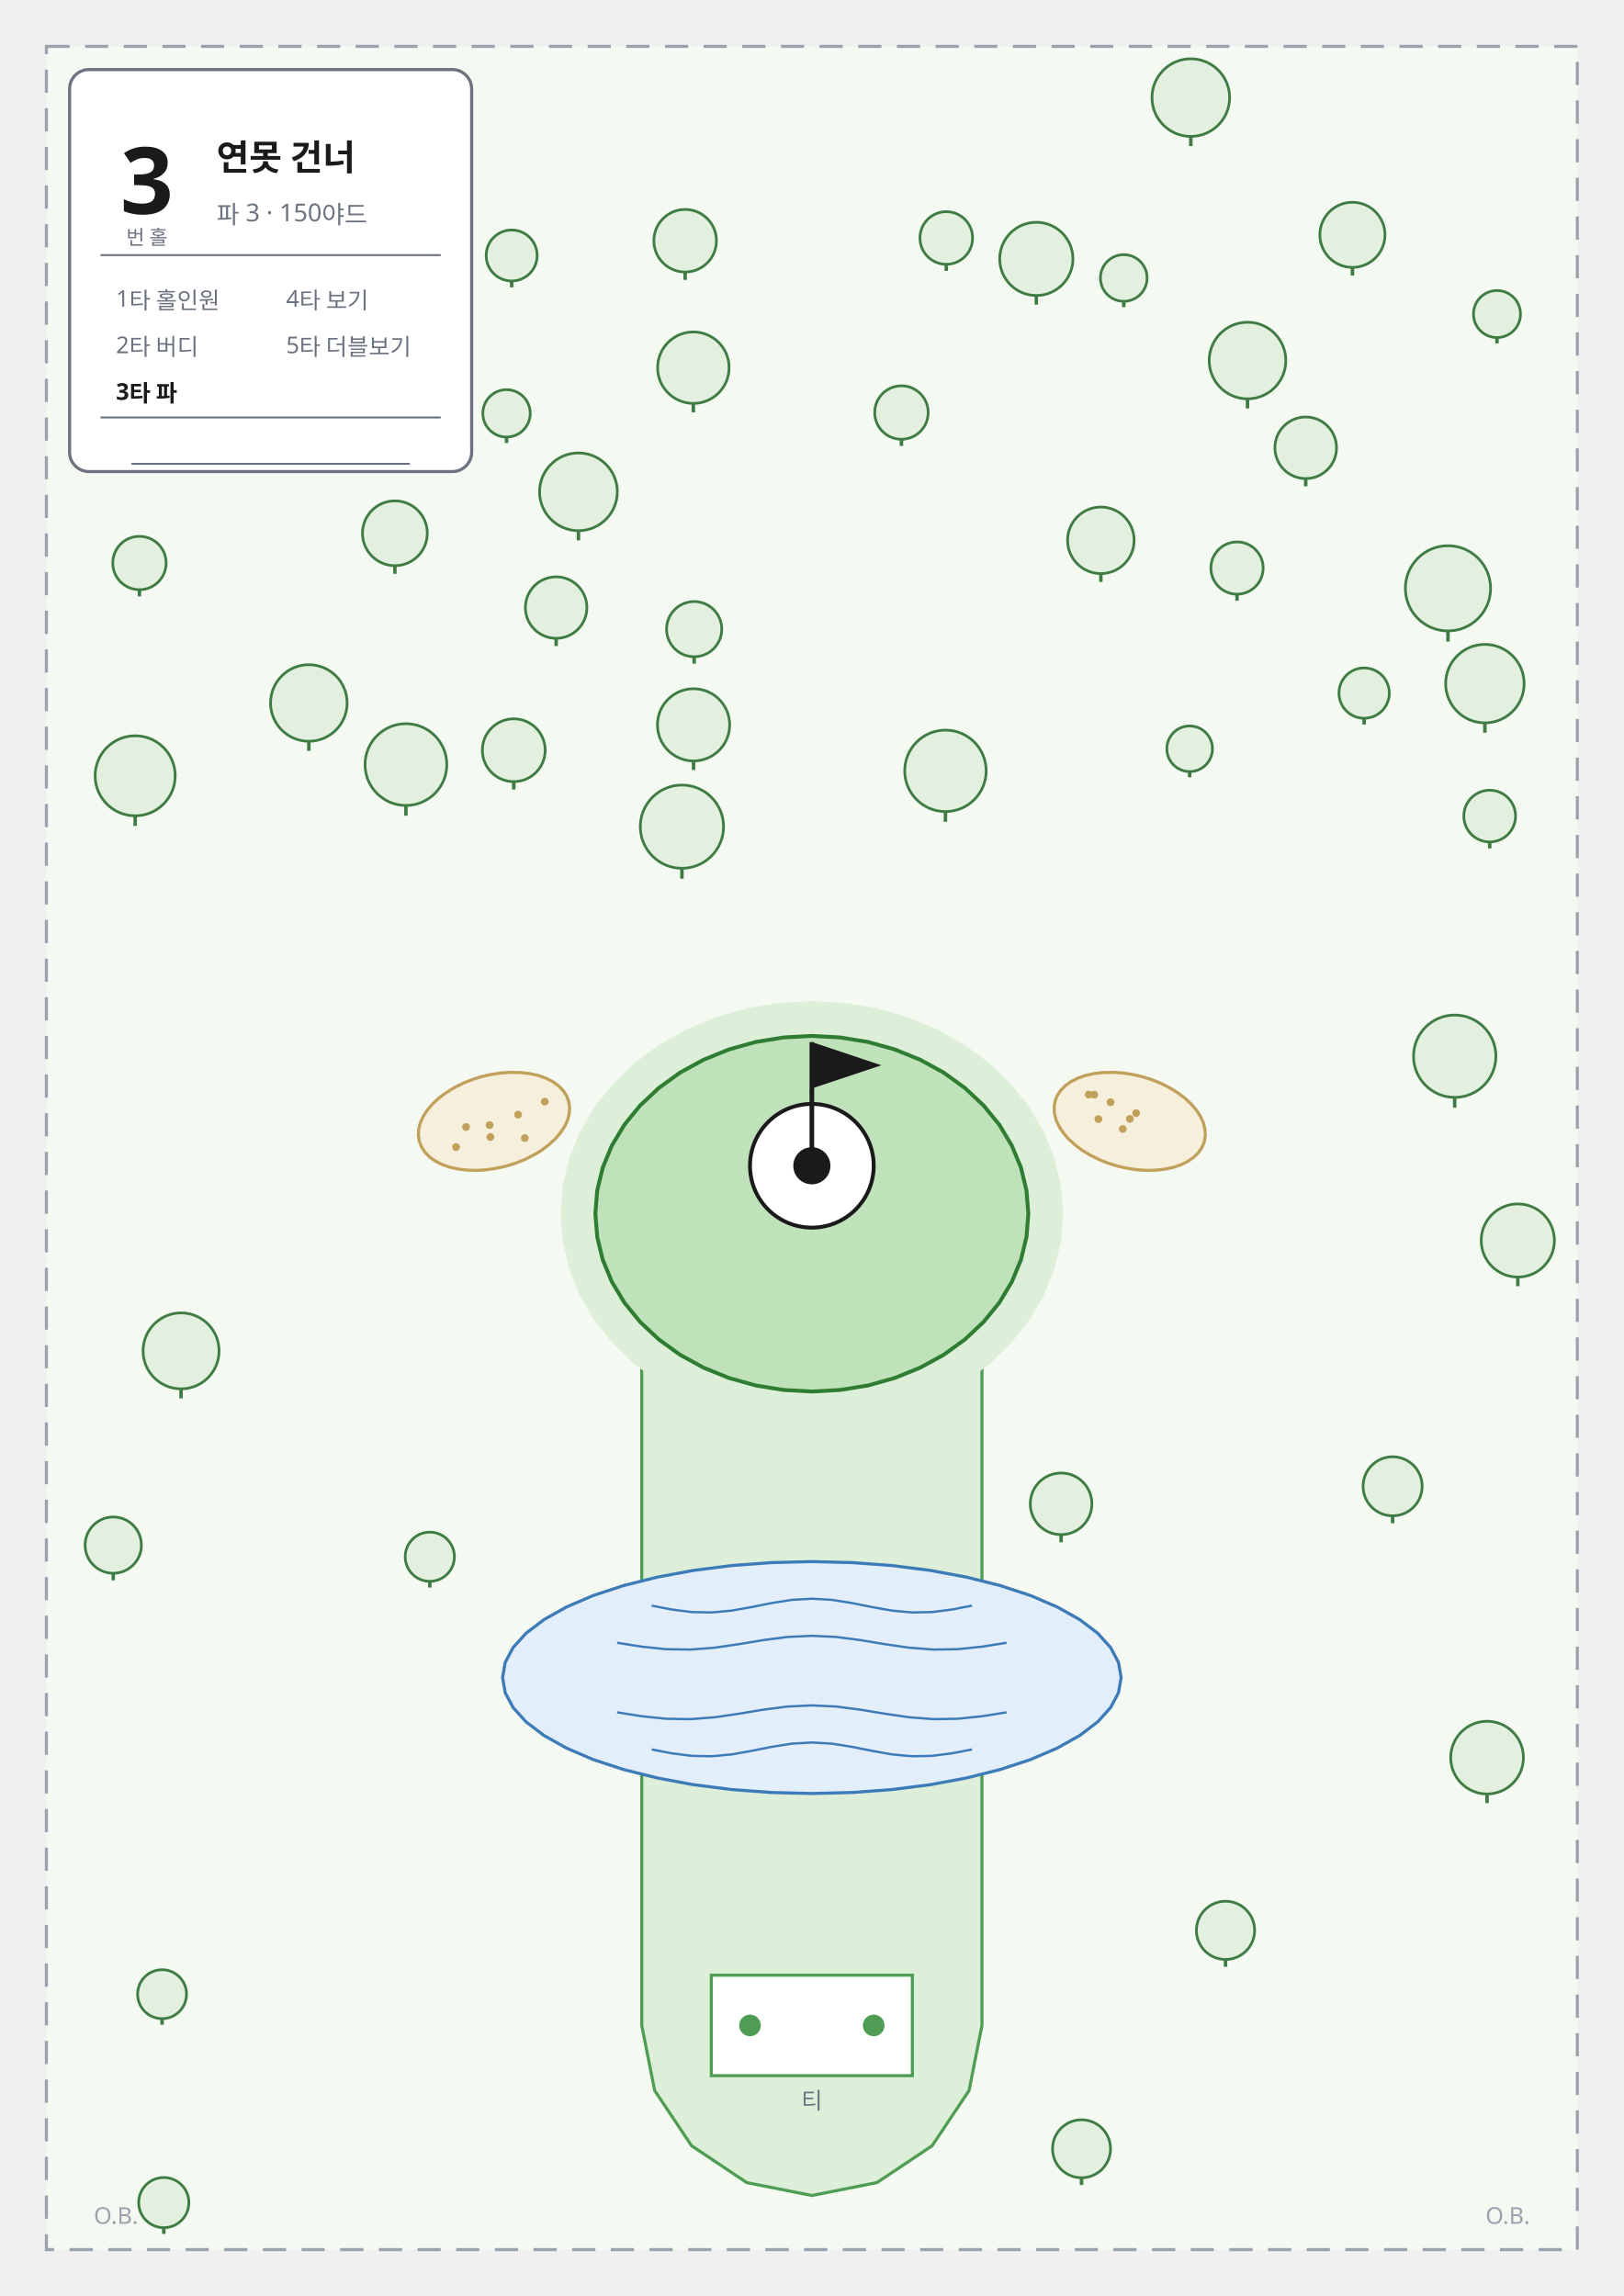
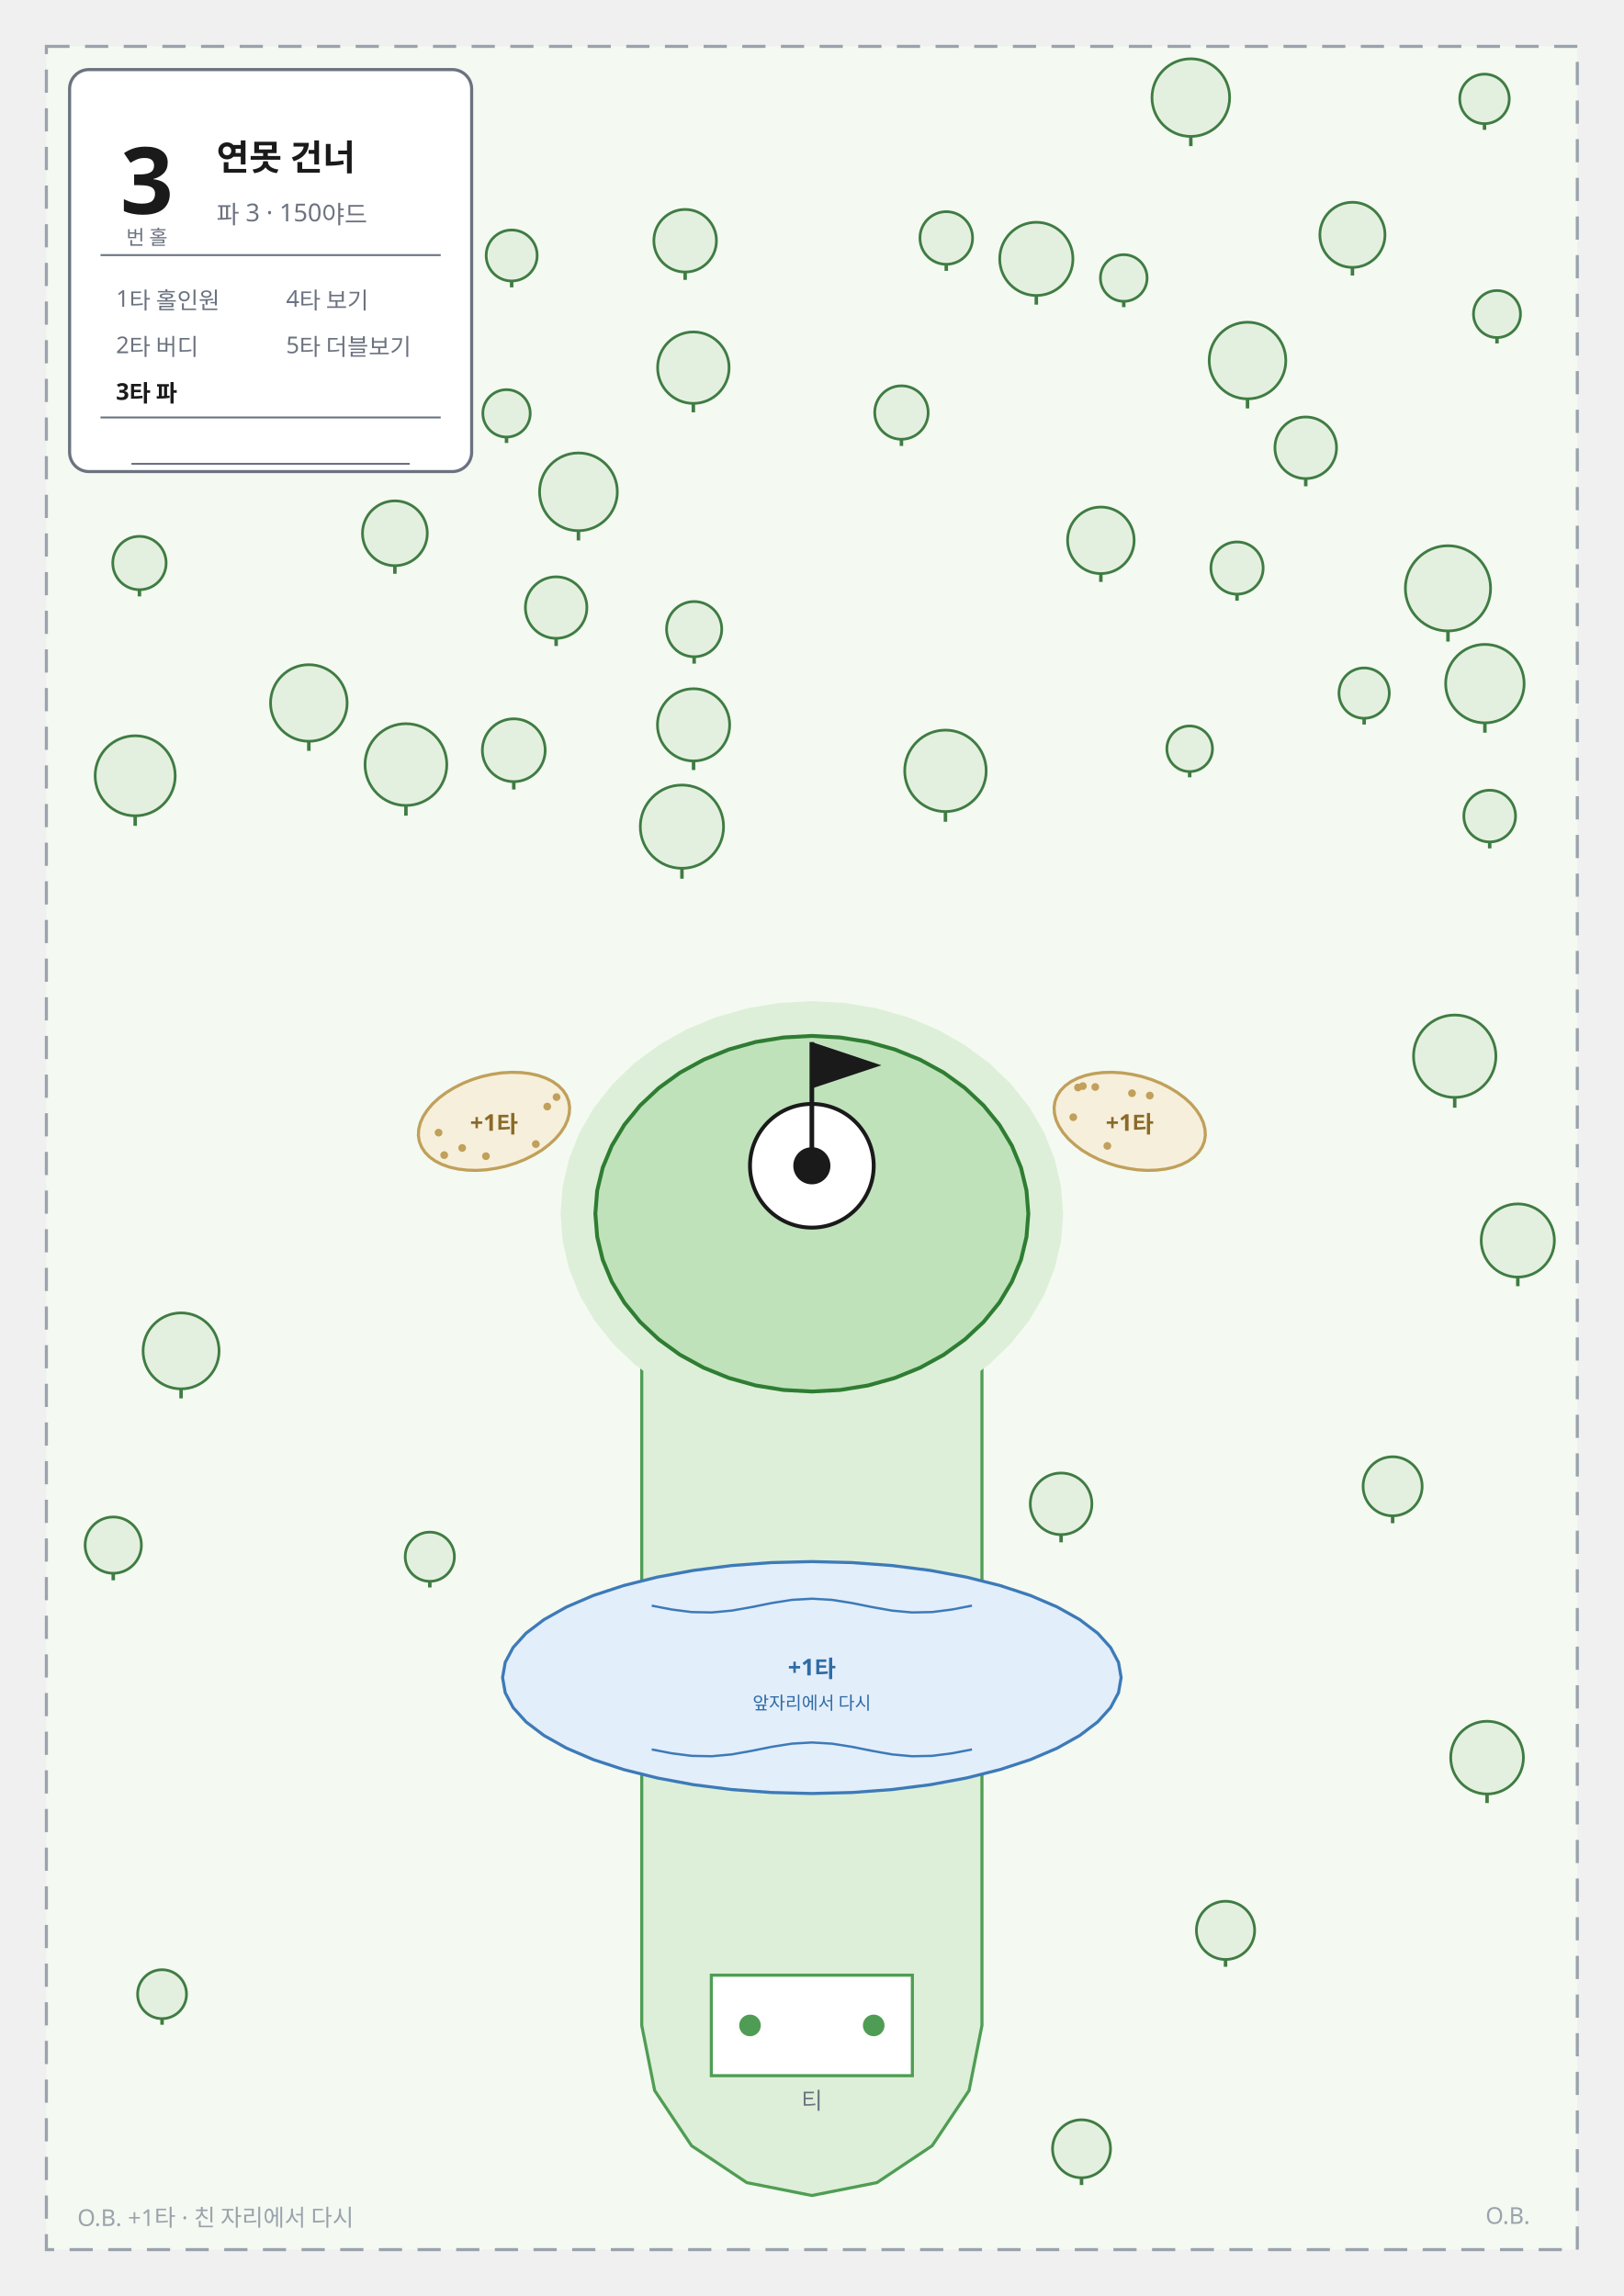
<svg xmlns="http://www.w3.org/2000/svg" width="210mm" height="297mm" viewBox="0 0 210 297" font-family="Noto Sans KR">
  <g id="pc-art" fill="#1a1a1a" stroke="none">
    <rect x="6" y="6" width="198" height="285" fill="#f4f9f1" stroke="#9aa3ad" stroke-width="0.4" stroke-dasharray="3 2" />
-     <text x="15" y="286.5" font-size="3" dominant-baseline="central" fill="#9aa3ad" text-anchor="middle">O.B.</text>
-     <text x="195" y="286.5" font-size="3" dominant-baseline="central" fill="#9aa3ad" text-anchor="middle">O.B.</text>
    <path d="M83 262 L83 259.33 L83 255.96 L83 252 L83 247.56 L83 242.73 L83 237.63 L83 232.35 L83 227 L83 221.69 L83 216.51 L83 211.58 L83 207 L83 202.5 L83 197.8 L83 192.98 L83 188.11 L83 183.28 L83 178.56 L83 174.04 L83 170.8 L84.67 162.38 L89.44 155.24 L96.58 150.47 L105 148.8 L113.42 150.47 L120.56 155.24 L125.33 162.38 L127 170.8 L127 174.04 L127 178.56 L127 183.28 L127 188.11 L127 192.98 L127 197.8 L127 202.5 L127 207 L127 211.58 L127 216.51 L127 221.69 L127 227 L127 232.35 L127 237.63 L127 242.73 L127 247.56 L127 252 L127 255.96 L127 259.33 L127 262 L125.33 270.42 L120.56 277.56 L113.42 282.33 L105 284 L96.58 282.33 L89.44 277.56 L84.67 270.42 Z" fill="#ddefd8" stroke="#4f9d54" stroke-width="0.4" />
    <path d="M145 217 L144.66 218.96 L143.64 220.88 L141.96 222.74 L139.64 224.5 L136.73 226.13 L133.28 227.61 L129.35 228.9 L125 229.99 L120.31 230.86 L115.35 231.49 L110.22 231.87 L105 232 L99.78 231.87 L94.65 231.49 L89.69 230.86 L85 229.99 L80.65 228.9 L76.72 227.61 L73.27 226.13 L70.36 224.5 L68.04 222.74 L66.36 220.88 L65.34 218.96 L65 217 L65.34 215.04 L66.36 213.12 L68.04 211.26 L70.36 209.5 L73.27 207.87 L76.72 206.39 L80.65 205.1 L85 204.01 L89.69 203.14 L94.65 202.51 L99.78 202.13 L105 202 L110.22 202.13 L115.35 202.51 L120.31 203.14 L125 204.01 L129.35 205.1 L133.28 206.39 L136.73 207.87 L139.64 209.5 L141.96 211.26 L143.64 213.12 L144.66 215.04 Z" fill="#e3eefb" stroke="#3d7ab8" stroke-width="0.4" />
    <path d="M84.29 207.7 L86.88 208.2 L89.46 208.53 L92.05 208.58 L94.64 208.34 L97.23 207.88 L99.82 207.36 L102.41 206.95 L105 206.8 L107.59 206.95 L110.18 207.36 L112.77 207.88 L115.36 208.34 L117.95 208.58 L120.54 208.53 L123.12 208.2 L125.71 207.7" fill="none" stroke="#3d7ab8" stroke-width="0.3" />
-     <path d="M79.82 212.5 L82.96 213 L86.11 213.33 L89.26 213.38 L92.41 213.14 L95.56 212.68 L98.7 212.16 L101.85 211.75 L105 211.6 L108.15 211.75 L111.3 212.16 L114.44 212.68 L117.59 213.14 L120.74 213.38 L123.89 213.33 L127.04 213 L130.18 212.5" fill="none" stroke="#3d7ab8" stroke-width="0.3" />
-     <path d="M79.82 221.5 L82.96 222 L86.11 222.33 L89.26 222.38 L92.41 222.14 L95.56 221.68 L98.7 221.16 L101.85 220.75 L105 220.6 L108.15 220.75 L111.3 221.16 L114.44 221.68 L117.59 222.14 L120.74 222.38 L123.89 222.33 L127.04 222 L130.18 221.5" fill="none" stroke="#3d7ab8" stroke-width="0.3" />
    <path d="M84.29 226.3 L86.88 226.8 L89.46 227.13 L92.05 227.18 L94.64 226.94 L97.23 226.48 L99.82 225.96 L102.41 225.55 L105 225.4 L107.59 225.55 L110.18 225.96 L112.77 226.48 L115.36 226.94 L117.95 227.18 L120.54 227.13 L123.12 226.8 L125.71 226.3" fill="none" stroke="#3d7ab8" stroke-width="0.3" />
+     <text x="105" y="215.5" font-size="3" dominant-baseline="central" fill="#2f6ba5" text-anchor="middle" font-weight="bold">+1타</text>
+     <text x="105" y="220.105" font-size="2.3" dominant-baseline="central" fill="#2f6ba5" text-anchor="middle">앞자리에서 다시</text>
    <path d="M137.5 157 L137.22 160.59 L136.39 164.12 L135.03 167.52 L133.15 170.75 L130.78 173.74 L127.98 176.45 L124.78 178.82 L121.25 180.82 L117.44 182.41 L113.41 183.56 L109.24 184.26 L105 184.5 L100.76 184.26 L96.59 183.56 L92.56 182.41 L88.75 180.82 L85.22 178.82 L82.02 176.45 L79.22 173.74 L76.85 170.75 L74.97 167.52 L73.61 164.12 L72.78 160.59 L72.5 157 L72.78 153.41 L73.61 149.88 L74.97 146.48 L76.85 143.25 L79.22 140.26 L82.02 137.55 L85.22 135.18 L88.75 133.18 L92.56 131.59 L96.59 130.44 L100.76 129.74 L105 129.5 L109.24 129.74 L113.41 130.44 L117.44 131.59 L121.25 133.18 L124.78 135.18 L127.98 137.55 L130.78 140.26 L133.15 143.25 L135.03 146.48 L136.39 149.88 L137.22 153.41 Z" fill="#ddefd8" stroke="none" />
    <path d="M133 157 L132.76 160 L132.05 162.95 L130.87 165.8 L129.25 168.5 L127.21 171 L124.8 173.26 L122.05 175.25 L119 176.92 L115.72 178.25 L112.25 179.22 L108.65 179.8 L105 180 L101.35 179.8 L97.75 179.22 L94.28 178.25 L91 176.92 L87.95 175.25 L85.2 173.26 L82.79 171 L80.75 168.5 L79.13 165.8 L77.95 162.95 L77.24 160 L77 157 L77.24 154 L77.95 151.05 L79.13 148.2 L80.75 145.5 L82.79 143 L85.2 140.74 L87.95 138.75 L91 137.08 L94.28 135.75 L97.75 134.78 L101.35 134.2 L105 134 L108.65 134.2 L112.25 134.78 L115.72 135.75 L119 137.08 L122.05 138.75 L124.8 140.74 L127.21 143 L129.25 145.5 L130.87 148.2 L132.05 151.05 L132.76 154 Z" fill="#bfe2bb" stroke="#2f7d32" stroke-width="0.5" />
    <path d="M73.55 142.46 L73.67 143.24 L73.62 144.05 L73.41 144.88 L73.03 145.71 L72.5 146.52 L71.82 147.32 L71 148.07 L70.07 148.78 L69.02 149.41 L67.89 149.98 L66.69 150.46 L65.45 150.85 L64.17 151.13 L62.89 151.32 L61.63 151.4 L60.41 151.36 L59.24 151.22 L58.16 150.98 L57.17 150.63 L56.3 150.19 L55.56 149.66 L54.96 149.05 L54.52 148.37 L54.23 147.64 L54.11 146.86 L54.16 146.05 L54.37 145.22 L54.75 144.39 L55.28 143.58 L55.96 142.78 L56.78 142.03 L57.72 141.33 L58.76 140.69 L59.89 140.12 L61.09 139.64 L62.34 139.25 L63.61 138.97 L64.89 138.78 L66.15 138.71 L67.38 138.74 L68.54 138.88 L69.62 139.12 L70.61 139.47 L71.48 139.91 L72.22 140.44 L72.82 141.05 L73.27 141.73 Z" fill="#f6efdb" stroke="#c0a05a" stroke-width="0.4" />
-     <circle cx="58.985" cy="148.38" r="0.5" fill="#c0a05a" stroke="none" />
-     <circle cx="63.323" cy="145.527" r="0.5" fill="#c0a05a" stroke="none" />
-     <circle cx="63.421" cy="147.085" r="0.5" fill="#c0a05a" stroke="none" />
-     <circle cx="67.011" cy="144.185" r="0.5" fill="#c0a05a" stroke="none" />
-     <circle cx="67.873" cy="147.217" r="0.5" fill="#c0a05a" stroke="none" />
-     <circle cx="60.281" cy="145.788" r="0.5" fill="#c0a05a" stroke="none" />
-     <circle cx="70.461" cy="142.504" r="0.5" fill="#c0a05a" stroke="none" />
+     <circle cx="57.451" cy="149.421" r="0.5" fill="#c0a05a" stroke="none" />
+     <circle cx="59.778" cy="148.494" r="0.5" fill="#c0a05a" stroke="none" />
+     <circle cx="62.849" cy="149.557" r="0.5" fill="#c0a05a" stroke="none" />
+     <circle cx="70.78" cy="143.139" r="0.5" fill="#c0a05a" stroke="none" />
+     <circle cx="69.302" cy="147.995" r="0.5" fill="#c0a05a" stroke="none" />
+     <circle cx="56.723" cy="146.514" r="0.5" fill="#c0a05a" stroke="none" />
+     <circle cx="71.982" cy="141.915" r="0.5" fill="#c0a05a" stroke="none" />
+     <text x="63.893" y="145.05" font-size="3" dominant-baseline="central" fill="#8a6a28" text-anchor="middle" font-weight="bold">+1타</text>
    <path d="M155.77 147.64 L155.48 148.37 L155.04 149.05 L154.44 149.66 L153.7 150.19 L152.83 150.63 L151.84 150.98 L150.76 151.22 L149.59 151.36 L148.37 151.4 L147.11 151.32 L145.83 151.13 L144.55 150.85 L143.31 150.46 L142.11 149.98 L140.98 149.41 L139.93 148.78 L139 148.07 L138.18 147.32 L137.5 146.52 L136.97 145.71 L136.59 144.88 L136.38 144.05 L136.33 143.24 L136.45 142.46 L136.73 141.73 L137.18 141.05 L137.78 140.44 L138.52 139.91 L139.39 139.47 L140.38 139.12 L141.46 138.88 L142.62 138.74 L143.85 138.71 L145.11 138.78 L146.39 138.97 L147.66 139.25 L148.91 139.64 L150.11 140.12 L151.24 140.69 L152.28 141.33 L153.22 142.03 L154.04 142.78 L154.72 143.58 L155.25 144.39 L155.63 145.22 L155.84 146.05 L155.89 146.86 Z" fill="#f6efdb" stroke="#c0a05a" stroke-width="0.4" />
-     <circle cx="146.133" cy="144.735" r="0.5" fill="#c0a05a" stroke="none" />
-     <circle cx="140.816" cy="141.588" r="0.5" fill="#c0a05a" stroke="none" />
-     <circle cx="145.209" cy="146.039" r="0.5" fill="#c0a05a" stroke="none" />
-     <circle cx="146.941" cy="143.983" r="0.5" fill="#c0a05a" stroke="none" />
-     <circle cx="141.525" cy="141.6" r="0.5" fill="#c0a05a" stroke="none" />
-     <circle cx="143.627" cy="142.576" r="0.5" fill="#c0a05a" stroke="none" />
-     <circle cx="142.061" cy="144.756" r="0.5" fill="#c0a05a" stroke="none" />
+     <circle cx="146.406" cy="141.414" r="0.5" fill="#c0a05a" stroke="none" />
+     <circle cx="139.422" cy="140.676" r="0.5" fill="#c0a05a" stroke="none" />
+     <circle cx="143.218" cy="148.23" r="0.5" fill="#c0a05a" stroke="none" />
+     <circle cx="148.71" cy="141.719" r="0.5" fill="#c0a05a" stroke="none" />
+     <circle cx="140.052" cy="140.491" r="0.5" fill="#c0a05a" stroke="none" />
+     <circle cx="141.656" cy="140.609" r="0.5" fill="#c0a05a" stroke="none" />
+     <circle cx="138.81" cy="144.519" r="0.5" fill="#c0a05a" stroke="none" />
+     <text x="146.107" y="145.05" font-size="3" dominant-baseline="central" fill="#8a6a28" text-anchor="middle" font-weight="bold">+1타</text>
    <line x1="51.073" y1="71.286" x2="51.073" y2="74.22" stroke="#3f7c43" stroke-width="0.45" />
    <circle cx="51.073" cy="68.981" r="4.191" fill="#e4f0df" stroke="#3f7c43" stroke-width="0.35" />
    <line x1="39.943" y1="93.658" x2="39.943" y2="97.125" stroke="#3f7c43" stroke-width="0.45" />
    <circle cx="39.943" cy="90.935" r="4.952" fill="#e4f0df" stroke="#3f7c43" stroke-width="0.35" />
    <line x1="17.483" y1="103.2" x2="17.483" y2="106.823" stroke="#3f7c43" stroke-width="0.45" />
    <circle cx="17.483" cy="100.353" r="5.176" fill="#e4f0df" stroke="#3f7c43" stroke-width="0.35" />
    <line x1="74.812" y1="66.387" x2="74.812" y2="69.907" stroke="#3f7c43" stroke-width="0.45" />
    <circle cx="74.812" cy="63.621" r="5.028" fill="#e4f0df" stroke="#3f7c43" stroke-width="0.35" />
    <line x1="65.511" y1="55.154" x2="65.511" y2="57.299" stroke="#3f7c43" stroke-width="0.45" />
    <circle cx="65.511" cy="53.469" r="3.064" fill="#e4f0df" stroke="#3f7c43" stroke-width="0.35" />
    <line x1="89.778" y1="83.346" x2="89.778" y2="85.845" stroke="#3f7c43" stroke-width="0.45" />
    <circle cx="89.778" cy="81.383" r="3.569" fill="#e4f0df" stroke="#3f7c43" stroke-width="0.35" />
    <line x1="18.036" y1="74.729" x2="18.036" y2="77.145" stroke="#3f7c43" stroke-width="0.45" />
    <circle cx="18.036" cy="72.83" r="3.452" fill="#e4f0df" stroke="#3f7c43" stroke-width="0.35" />
    <line x1="89.701" y1="96.332" x2="89.701" y2="99.601" stroke="#3f7c43" stroke-width="0.45" />
    <circle cx="89.701" cy="93.763" r="4.67" fill="#e4f0df" stroke="#3f7c43" stroke-width="0.35" />
    <line x1="88.613" y1="33.367" x2="88.613" y2="36.2" stroke="#3f7c43" stroke-width="0.45" />
    <circle cx="88.613" cy="31.141" r="4.047" fill="#e4f0df" stroke="#3f7c43" stroke-width="0.35" />
    <line x1="52.5" y1="101.81" x2="52.5" y2="105.511" stroke="#3f7c43" stroke-width="0.45" />
    <circle cx="52.5" cy="98.903" r="5.287" fill="#e4f0df" stroke="#3f7c43" stroke-width="0.35" />
    <line x1="66.175" y1="34.863" x2="66.175" y2="37.17" stroke="#3f7c43" stroke-width="0.45" />
    <circle cx="66.175" cy="33.05" r="3.296" fill="#e4f0df" stroke="#3f7c43" stroke-width="0.35" />
    <line x1="66.448" y1="99.28" x2="66.448" y2="102.124" stroke="#3f7c43" stroke-width="0.45" />
    <circle cx="66.448" cy="97.046" r="4.063" fill="#e4f0df" stroke="#3f7c43" stroke-width="0.35" />
    <line x1="88.197" y1="109.897" x2="88.197" y2="113.666" stroke="#3f7c43" stroke-width="0.45" />
    <circle cx="88.197" cy="106.935" r="5.384" fill="#e4f0df" stroke="#3f7c43" stroke-width="0.35" />
    <line x1="71.928" y1="80.781" x2="71.928" y2="83.565" stroke="#3f7c43" stroke-width="0.45" />
    <circle cx="71.928" cy="78.594" r="3.977" fill="#e4f0df" stroke="#3f7c43" stroke-width="0.35" />
    <line x1="89.674" y1="50.102" x2="89.674" y2="53.337" stroke="#3f7c43" stroke-width="0.45" />
    <circle cx="89.674" cy="47.561" r="4.621" fill="#e4f0df" stroke="#3f7c43" stroke-width="0.35" />
    <line x1="159.99" y1="75.338" x2="159.99" y2="77.703" stroke="#3f7c43" stroke-width="0.45" />
    <circle cx="159.99" cy="73.481" r="3.378" fill="#e4f0df" stroke="#3f7c43" stroke-width="0.35" />
    <line x1="168.875" y1="60.115" x2="168.875" y2="62.904" stroke="#3f7c43" stroke-width="0.45" />
    <circle cx="168.875" cy="57.924" r="3.984" fill="#e4f0df" stroke="#3f7c43" stroke-width="0.35" />
    <line x1="187.272" y1="79.135" x2="187.272" y2="82.992" stroke="#3f7c43" stroke-width="0.45" />
    <circle cx="187.272" cy="76.104" r="5.511" fill="#e4f0df" stroke="#3f7c43" stroke-width="0.35" />
    <line x1="153.864" y1="98.481" x2="153.864" y2="100.546" stroke="#3f7c43" stroke-width="0.45" />
    <circle cx="153.864" cy="96.858" r="2.95" fill="#e4f0df" stroke="#3f7c43" stroke-width="0.35" />
    <line x1="122.385" y1="32.656" x2="122.385" y2="35.039" stroke="#3f7c43" stroke-width="0.45" />
    <circle cx="122.385" cy="30.784" r="3.404" fill="#e4f0df" stroke="#3f7c43" stroke-width="0.35" />
    <line x1="176.429" y1="91.446" x2="176.429" y2="93.723" stroke="#3f7c43" stroke-width="0.45" />
    <circle cx="176.429" cy="89.657" r="3.254" fill="#e4f0df" stroke="#3f7c43" stroke-width="0.35" />
    <line x1="122.278" y1="102.61" x2="122.278" y2="106.298" stroke="#3f7c43" stroke-width="0.45" />
    <circle cx="122.278" cy="99.713" r="5.268" fill="#e4f0df" stroke="#3f7c43" stroke-width="0.35" />
    <line x1="193.611" y1="42.296" x2="193.611" y2="44.424" stroke="#3f7c43" stroke-width="0.45" />
    <circle cx="193.611" cy="40.624" r="3.04" fill="#e4f0df" stroke="#3f7c43" stroke-width="0.35" />
    <line x1="174.915" y1="32.693" x2="174.915" y2="35.641" stroke="#3f7c43" stroke-width="0.45" />
    <circle cx="174.915" cy="30.377" r="4.211" fill="#e4f0df" stroke="#3f7c43" stroke-width="0.35" />
    <line x1="192.667" y1="107.403" x2="192.667" y2="109.744" stroke="#3f7c43" stroke-width="0.45" />
    <circle cx="192.667" cy="105.564" r="3.344" fill="#e4f0df" stroke="#3f7c43" stroke-width="0.35" />
    <line x1="134.031" y1="36.093" x2="134.031" y2="39.407" stroke="#3f7c43" stroke-width="0.45" />
    <circle cx="134.031" cy="33.489" r="4.734" fill="#e4f0df" stroke="#3f7c43" stroke-width="0.35" />
    <line x1="192.047" y1="91.223" x2="192.047" y2="94.775" stroke="#3f7c43" stroke-width="0.45" />
    <circle cx="192.047" cy="88.432" r="5.075" fill="#e4f0df" stroke="#3f7c43" stroke-width="0.35" />
    <line x1="145.34" y1="37.619" x2="145.34" y2="39.731" stroke="#3f7c43" stroke-width="0.45" />
    <circle cx="145.34" cy="35.96" r="3.017" fill="#e4f0df" stroke="#3f7c43" stroke-width="0.35" />
    <line x1="161.345" y1="49.363" x2="161.345" y2="52.831" stroke="#3f7c43" stroke-width="0.45" />
    <circle cx="161.345" cy="46.638" r="4.955" fill="#e4f0df" stroke="#3f7c43" stroke-width="0.35" />
    <line x1="142.378" y1="72.26" x2="142.378" y2="75.273" stroke="#3f7c43" stroke-width="0.45" />
    <circle cx="142.378" cy="69.893" r="4.304" fill="#e4f0df" stroke="#3f7c43" stroke-width="0.35" />
    <line x1="196.304" y1="163.067" x2="196.304" y2="166.379" stroke="#3f7c43" stroke-width="0.45" />
    <circle cx="196.304" cy="160.465" r="4.732" fill="#e4f0df" stroke="#3f7c43" stroke-width="0.35" />
    <line x1="55.589" y1="203.121" x2="55.589" y2="205.348" stroke="#3f7c43" stroke-width="0.45" />
    <circle cx="55.589" cy="201.372" r="3.181" fill="#e4f0df" stroke="#3f7c43" stroke-width="0.35" />
    <line x1="158.502" y1="251.774" x2="158.502" y2="254.41" stroke="#3f7c43" stroke-width="0.45" />
    <circle cx="158.502" cy="249.703" r="3.766" fill="#e4f0df" stroke="#3f7c43" stroke-width="0.35" />
    <line x1="137.234" y1="196.719" x2="137.234" y2="199.508" stroke="#3f7c43" stroke-width="0.45" />
    <circle cx="137.234" cy="194.528" r="3.984" fill="#e4f0df" stroke="#3f7c43" stroke-width="0.35" />
    <line x1="154.012" y1="15.388" x2="154.012" y2="18.902" stroke="#3f7c43" stroke-width="0.45" />
    <circle cx="154.012" cy="12.626" r="5.02" fill="#e4f0df" stroke="#3f7c43" stroke-width="0.35" />
    <line x1="14.648" y1="201.871" x2="14.648" y2="204.419" stroke="#3f7c43" stroke-width="0.45" />
    <circle cx="14.648" cy="199.87" r="3.639" fill="#e4f0df" stroke="#3f7c43" stroke-width="0.35" />
    <line x1="192.328" y1="229.944" x2="192.328" y2="233.235" stroke="#3f7c43" stroke-width="0.45" />
    <circle cx="192.328" cy="227.358" r="4.702" fill="#e4f0df" stroke="#3f7c43" stroke-width="0.35" />
    <line x1="188.144" y1="139.558" x2="188.144" y2="143.287" stroke="#3f7c43" stroke-width="0.45" />
    <circle cx="188.144" cy="136.628" r="5.327" fill="#e4f0df" stroke="#3f7c43" stroke-width="0.35" />
    <line x1="139.878" y1="280.017" x2="139.878" y2="282.642" stroke="#3f7c43" stroke-width="0.45" />
    <circle cx="139.878" cy="277.955" r="3.749" fill="#e4f0df" stroke="#3f7c43" stroke-width="0.35" />
    <line x1="23.419" y1="177.447" x2="23.419" y2="180.886" stroke="#3f7c43" stroke-width="0.45" />
    <circle cx="23.419" cy="174.744" r="4.914" fill="#e4f0df" stroke="#3f7c43" stroke-width="0.35" />
    <line x1="180.114" y1="194.361" x2="180.114" y2="197.035" stroke="#3f7c43" stroke-width="0.45" />
    <circle cx="180.114" cy="192.26" r="3.82" fill="#e4f0df" stroke="#3f7c43" stroke-width="0.35" />
    <line x1="116.588" y1="55.265" x2="116.588" y2="57.685" stroke="#3f7c43" stroke-width="0.45" />
    <circle cx="116.588" cy="53.364" r="3.457" fill="#e4f0df" stroke="#3f7c43" stroke-width="0.35" />
-     <line x1="21.182" y1="286.702" x2="21.182" y2="288.974" stroke="#3f7c43" stroke-width="0.45" />
-     <circle cx="21.182" cy="284.918" r="3.245" fill="#e4f0df" stroke="#3f7c43" stroke-width="0.35" />
    <line x1="20.96" y1="259.698" x2="20.96" y2="261.912" stroke="#3f7c43" stroke-width="0.45" />
    <circle cx="20.96" cy="257.958" r="3.163" fill="#e4f0df" stroke="#3f7c43" stroke-width="0.35" />
+     <line x1="191.995" y1="14.554" x2="191.995" y2="16.796" stroke="#3f7c43" stroke-width="0.45" />
+     <circle cx="191.995" cy="12.793" r="3.202" fill="#e4f0df" stroke="#3f7c43" stroke-width="0.35" />
+     <text x="10" y="286.5" font-size="3" dominant-baseline="central" fill="#9aa3ad" text-anchor="start">O.B. +1타 · 친 자리에서 다시</text>
+     <text x="195" y="286.5" font-size="3" dominant-baseline="central" fill="#9aa3ad" text-anchor="middle">O.B.</text>
    <path d="M92 268.5 L92 255.5 L118 255.5 L118 268.5 Z" fill="#ffffff" stroke="#4f9d54" stroke-width="0.4" />
    <circle cx="97" cy="262" r="1.4" fill="#4f9d54" stroke="none" />
    <circle cx="113" cy="262" r="1.4" fill="#4f9d54" stroke="none" />
    <text x="105" y="271.5" font-size="3" dominant-baseline="central" fill="#6b7280" text-anchor="middle">티</text>
    <circle cx="105" cy="150.8" r="8" fill="#ffffff" stroke="#1a1a1a" stroke-width="0.5" />
    <circle cx="105" cy="150.8" r="2.4" fill="#1a1a1a" stroke="none" />
    <line x1="105" y1="150.8" x2="105" y2="134.8" stroke="#1a1a1a" stroke-width="0.6" />
    <path d="M105 134.8 L114 137.8 L105 140.8 Z" fill="#1a1a1a" stroke="none" />
    <rect x="9" y="9" width="52" height="52" fill="#ffffff" stroke="#6b7280" stroke-width="0.4" rx="2.5" />
    <text x="19" y="23" font-size="12" dominant-baseline="central" text-anchor="middle" font-weight="bold">3</text>
    <text x="19" y="30.5" font-size="2.6" dominant-baseline="central" fill="#6b7280" text-anchor="middle">번 홀</text>
    <text x="28" y="20" font-size="4.6" dominant-baseline="central" text-anchor="start" font-weight="bold">연못 건너</text>
    <text x="28" y="27.5" font-size="3.2" dominant-baseline="central" fill="#6b7280" text-anchor="start">파 3 · 150야드</text>
    <line x1="13" y1="33" x2="57" y2="33" stroke="#6b7280" stroke-width="0.25" />
    <line x1="13" y1="54" x2="57" y2="54" stroke="#6b7280" stroke-width="0.25" />
    <text x="15" y="38.5" font-size="3" dominant-baseline="central" text-anchor="start" fill="#6b7280">1타 홀인원</text>
    <text x="15" y="44.5" font-size="3" dominant-baseline="central" text-anchor="start" fill="#6b7280">2타 버디</text>
    <text x="15" y="50.5" font-size="3" dominant-baseline="central" text-anchor="start" font-weight="bold" fill="#1a1a1a">3타 파</text>
    <text x="37" y="38.5" font-size="3" dominant-baseline="central" text-anchor="start" fill="#6b7280">4타 보기</text>
    <text x="37" y="44.5" font-size="3" dominant-baseline="central" text-anchor="start" fill="#6b7280">5타 더블보기</text>
    <line x1="17" y1="60" x2="53" y2="60" stroke="#6b7280" stroke-width="0.25" />
  </g>
  <g id="pc-slot" />
</svg>
